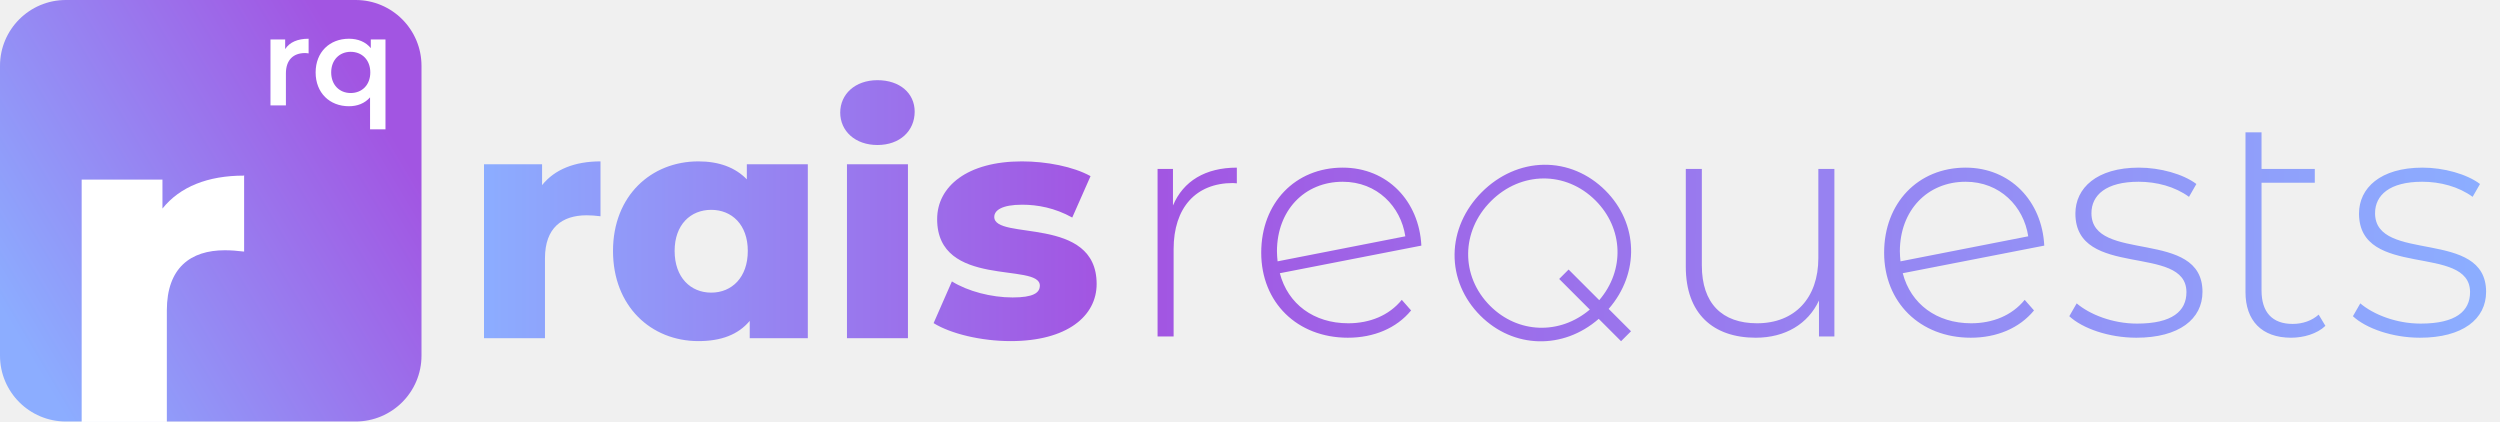
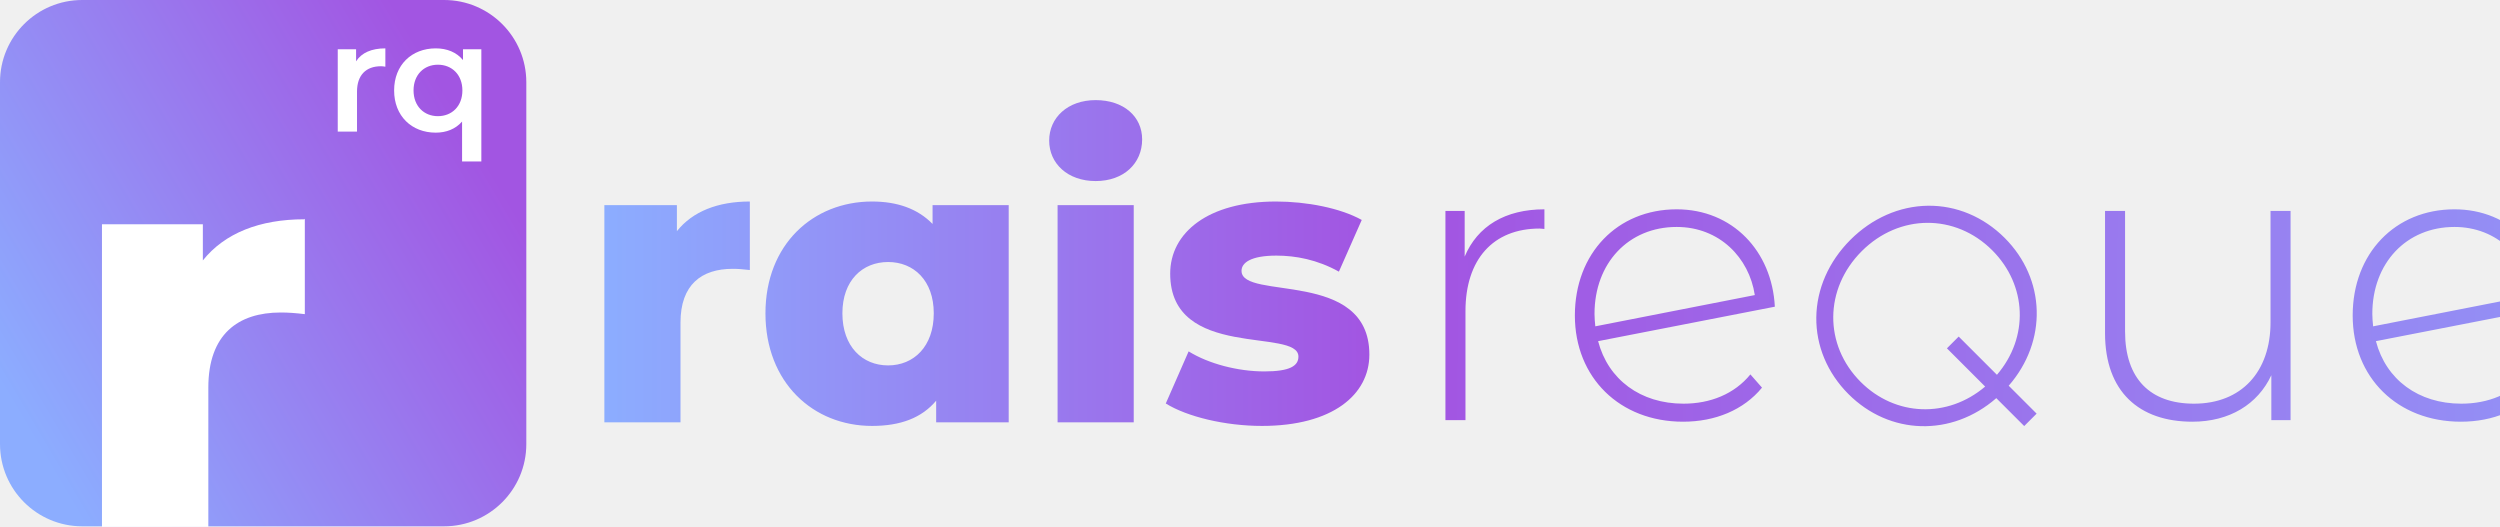
- <svg xmlns="http://www.w3.org/2000/svg" xmlns:xlink="http://www.w3.org/1999/xlink" id="Layer_1" data-name="Layer 1" version="1.1" viewBox="0 0 569.4 96">
+ <svg xmlns="http://www.w3.org/2000/svg" xmlns:xlink="http://www.w3.org/1999/xlink" id="Layer_1" data-name="Layer 1" version="1.1" width="456" height="96" viewBox="0 0 456 96">
  <defs>
    <style>
      .cls-1 {
        fill: url(#linear-gradient);
      }

      .cls-1, .cls-2, .cls-3, .cls-4 {
        stroke-width: 0px;
      }

      .cls-5 {
        isolation: isolate;
      }

      .cls-2 {
        fill: url(#linear-gradient-2);
      }

      .cls-3 {
        fill: url(#linear-gradient-3);
      }

      .cls-4 {
        fill: #fff;
      }
    </style>
    <linearGradient id="linear-gradient" x1="2.796" y1="23.306" x2="95.596" y2="78.106" gradientTransform="translate(0 98) scale(1 -1)" gradientUnits="userSpaceOnUse">
      <stop offset="0" stop-color="#8cadff" />
      <stop offset=".9" stop-color="#a255e2" />
    </linearGradient>
    <linearGradient id="linear-gradient-2" x1="110.235" y1="47.975" x2="249.771" y2="47.975" gradientUnits="userSpaceOnUse">
      <stop offset="0" stop-color="#8cadff" />
      <stop offset="1" stop-color="#a255e2" />
    </linearGradient>
    <linearGradient id="linear-gradient-3" x1="563.082" y1="54.791" x2="260.779" y2="52.81" xlink:href="#linear-gradient-2" />
  </defs>
  <g>
    <rect class="cls-1" width="96" height="96" rx="15" ry="15" />
    <path class="cls-4" d="M55.6,39.9v17.4c-1.7-.2-3-.3-4.4-.3-7.8,0-13.2,4-13.2,13.7v25.4h-19.4v-55.2h18.4v6.6c4-5,10.4-7.5,18.5-7.5l.1-.1Z" />
    <g class="cls-5">
      <g class="cls-5">
        <path class="cls-4" d="M70.29,8.822v3.345c-.309-.056-.562-.084-.815-.084-2.67,0-4.357,1.573-4.357,4.638v7.279h-3.513v-15.009h3.345v2.192c1.012-1.574,2.839-2.361,5.34-2.361Z" />
        <path class="cls-4" d="M87.797,8.991v20.462h-3.514v-7.28c-1.208,1.378-2.895,2.023-4.806,2.023-4.385,0-7.589-3.035-7.589-7.701,0-4.638,3.204-7.673,7.589-7.673,2.052,0,3.794.703,4.975,2.137v-1.968h3.345ZM84.34,16.495c0-2.866-1.912-4.693-4.469-4.693-2.529,0-4.441,1.827-4.441,4.693s1.912,4.694,4.441,4.694c2.558,0,4.469-1.827,4.469-4.694Z" />
      </g>
    </g>
  </g>
  <g>
    <path class="cls-2" d="M136.768,36.755v12.499c-1.243-.146-2.12-.219-3.143-.219-5.628,0-9.502,2.851-9.502,9.795v18.201h-13.888v-39.618h13.23v4.751c2.851-3.582,7.456-5.409,13.303-5.409ZM183.987,37.413v39.618h-13.23v-3.947c-2.631,3.143-6.505,4.605-11.695,4.605-10.745,0-19.443-7.894-19.443-20.54,0-12.572,8.698-20.393,19.443-20.393,4.605,0,8.333,1.316,11.037,4.093v-3.436h13.888ZM170.319,57.148c0-5.994-3.655-9.356-8.333-9.356s-8.333,3.362-8.333,9.356c0,6.067,3.655,9.502,8.333,9.502s8.333-3.435,8.333-9.502ZM191.369,25.644c0-4.166,3.362-7.383,8.479-7.383s8.479,2.997,8.479,7.163c0,4.386-3.362,7.602-8.479,7.602s-8.479-3.216-8.479-7.383ZM192.904,37.413h13.888v39.618h-13.888v-39.618ZM212.639,73.595l4.166-9.502c3.655,2.266,8.991,3.655,13.815,3.655,4.678,0,6.213-1.023,6.213-2.704,0-5.336-23.39.731-23.39-15.131,0-7.456,6.871-13.157,19.297-13.157,5.555,0,11.695,1.17,15.642,3.362l-4.166,9.429c-3.947-2.193-7.894-2.924-11.403-2.924-4.678,0-6.359,1.316-6.359,2.778,0,5.482,23.317-.439,23.317,15.277,0,7.309-6.725,13.011-19.589,13.011-6.725,0-13.669-1.681-17.543-4.093Z" />
    <path class="cls-3" d="M281.701,38.179v3.582c-.292,0-.585-.073-.877-.073-8.479,0-13.522,5.628-13.522,15.058v19.882h-3.655v-38.156h3.509v8.333c2.339-5.555,7.383-8.625,14.546-8.625ZM319.272,68.294l2.12,2.412c-3.362,4.093-8.552,6.213-14.4,6.213-11.549,0-19.736-8.041-19.736-19.37s7.748-19.37,18.566-19.37c10.16,0,17.397,7.602,17.908,17.762l-32.235,6.286c1.827,7.017,7.748,11.403,15.569,11.403,4.897,0,9.283-1.754,12.207-5.336ZM290.838,57.257c0,.731.073,1.535.146,2.266l29.092-5.701c-1.023-6.798-6.432-12.426-14.253-12.426-8.771,0-14.984,6.579-14.984,15.862ZM417.801,38.471v38.156h-3.509v-8.187c-2.485,5.336-7.675,8.479-14.4,8.479-9.722,0-15.935-5.482-15.935-16.154v-22.294h3.655v22.002c0,8.625,4.605,13.157,12.572,13.157,8.625,0,13.961-5.775,13.961-14.838v-20.32h3.655ZM461.145,68.294l2.12,2.412c-3.362,4.093-8.552,6.213-14.4,6.213-11.549,0-19.736-8.041-19.736-19.37s7.748-19.37,18.566-19.37c10.16,0,17.397,7.602,17.908,17.762l-32.235,6.286c1.827,7.017,7.748,11.403,15.569,11.403,4.897,0,9.283-1.754,12.207-5.336ZM432.711,57.257c0,.731.073,1.535.146,2.266l29.092-5.701c-1.023-6.798-6.432-12.426-14.254-12.426-8.771,0-14.984,6.579-14.984,15.862ZM471.303,72.022l1.681-2.924c2.924,2.485,8.113,4.605,13.742,4.605,8.041,0,11.257-2.851,11.257-7.163,0-11.11-25.291-2.924-25.291-17.908,0-5.775,4.824-10.453,14.473-10.453,4.824,0,10.087,1.462,13.084,3.728l-1.681,2.924c-3.216-2.339-7.383-3.436-11.476-3.436-7.456,0-10.745,3.07-10.745,7.163,0,11.476,25.291,3.362,25.291,17.908,0,6.213-5.336,10.453-15.058,10.453-6.286,0-12.28-2.12-15.277-4.897ZM529.633,74.215c-1.9,1.827-4.971,2.704-7.821,2.704-6.725,0-10.38-3.947-10.38-10.38V30.138h3.655v8.333h12.134v3.143h-12.134v24.56c0,4.897,2.412,7.602,7.09,7.602,2.266,0,4.386-.731,5.921-2.12l1.535,2.558ZM535.9,72.022l1.681-2.924c2.924,2.485,8.113,4.605,13.742,4.605,8.041,0,11.257-2.851,11.257-7.163,0-11.11-25.291-2.924-25.291-17.908,0-5.775,4.824-10.453,14.473-10.453,4.824,0,10.087,1.462,13.084,3.728l-1.681,2.924c-3.216-2.339-7.383-3.436-11.476-3.436-7.456,0-10.745,3.07-10.745,7.163,0,11.476,25.291,3.362,25.291,17.908,0,6.213-5.336,10.453-15.058,10.453-6.286,0-12.28-2.12-15.277-4.897ZM369.215,77.712l-5.09-5.09c-8.126,7.086-19.44,6.786-26.962-.736-3.846-3.846-5.931-8.813-5.87-13.985.061-5.178,2.269-10.205,6.22-14.156,3.94-3.94,8.957-6.149,14.126-6.219,5.181-.071,10.158,2.014,14.014,5.87,7.52,7.52,7.819,18.834.736,26.962l5.09,5.09-2.263,2.263ZM357.266,61.391l6.974,6.974c5.857-6.823,5.511-16.345-.851-22.707-6.742-6.742-16.977-6.675-23.808.155-6.853,6.853-6.936,17.105-.194,23.847,6.324,6.324,15.844,6.67,22.706.85l-6.974-6.974,2.147-2.147Z" />
  </g>
</svg>
